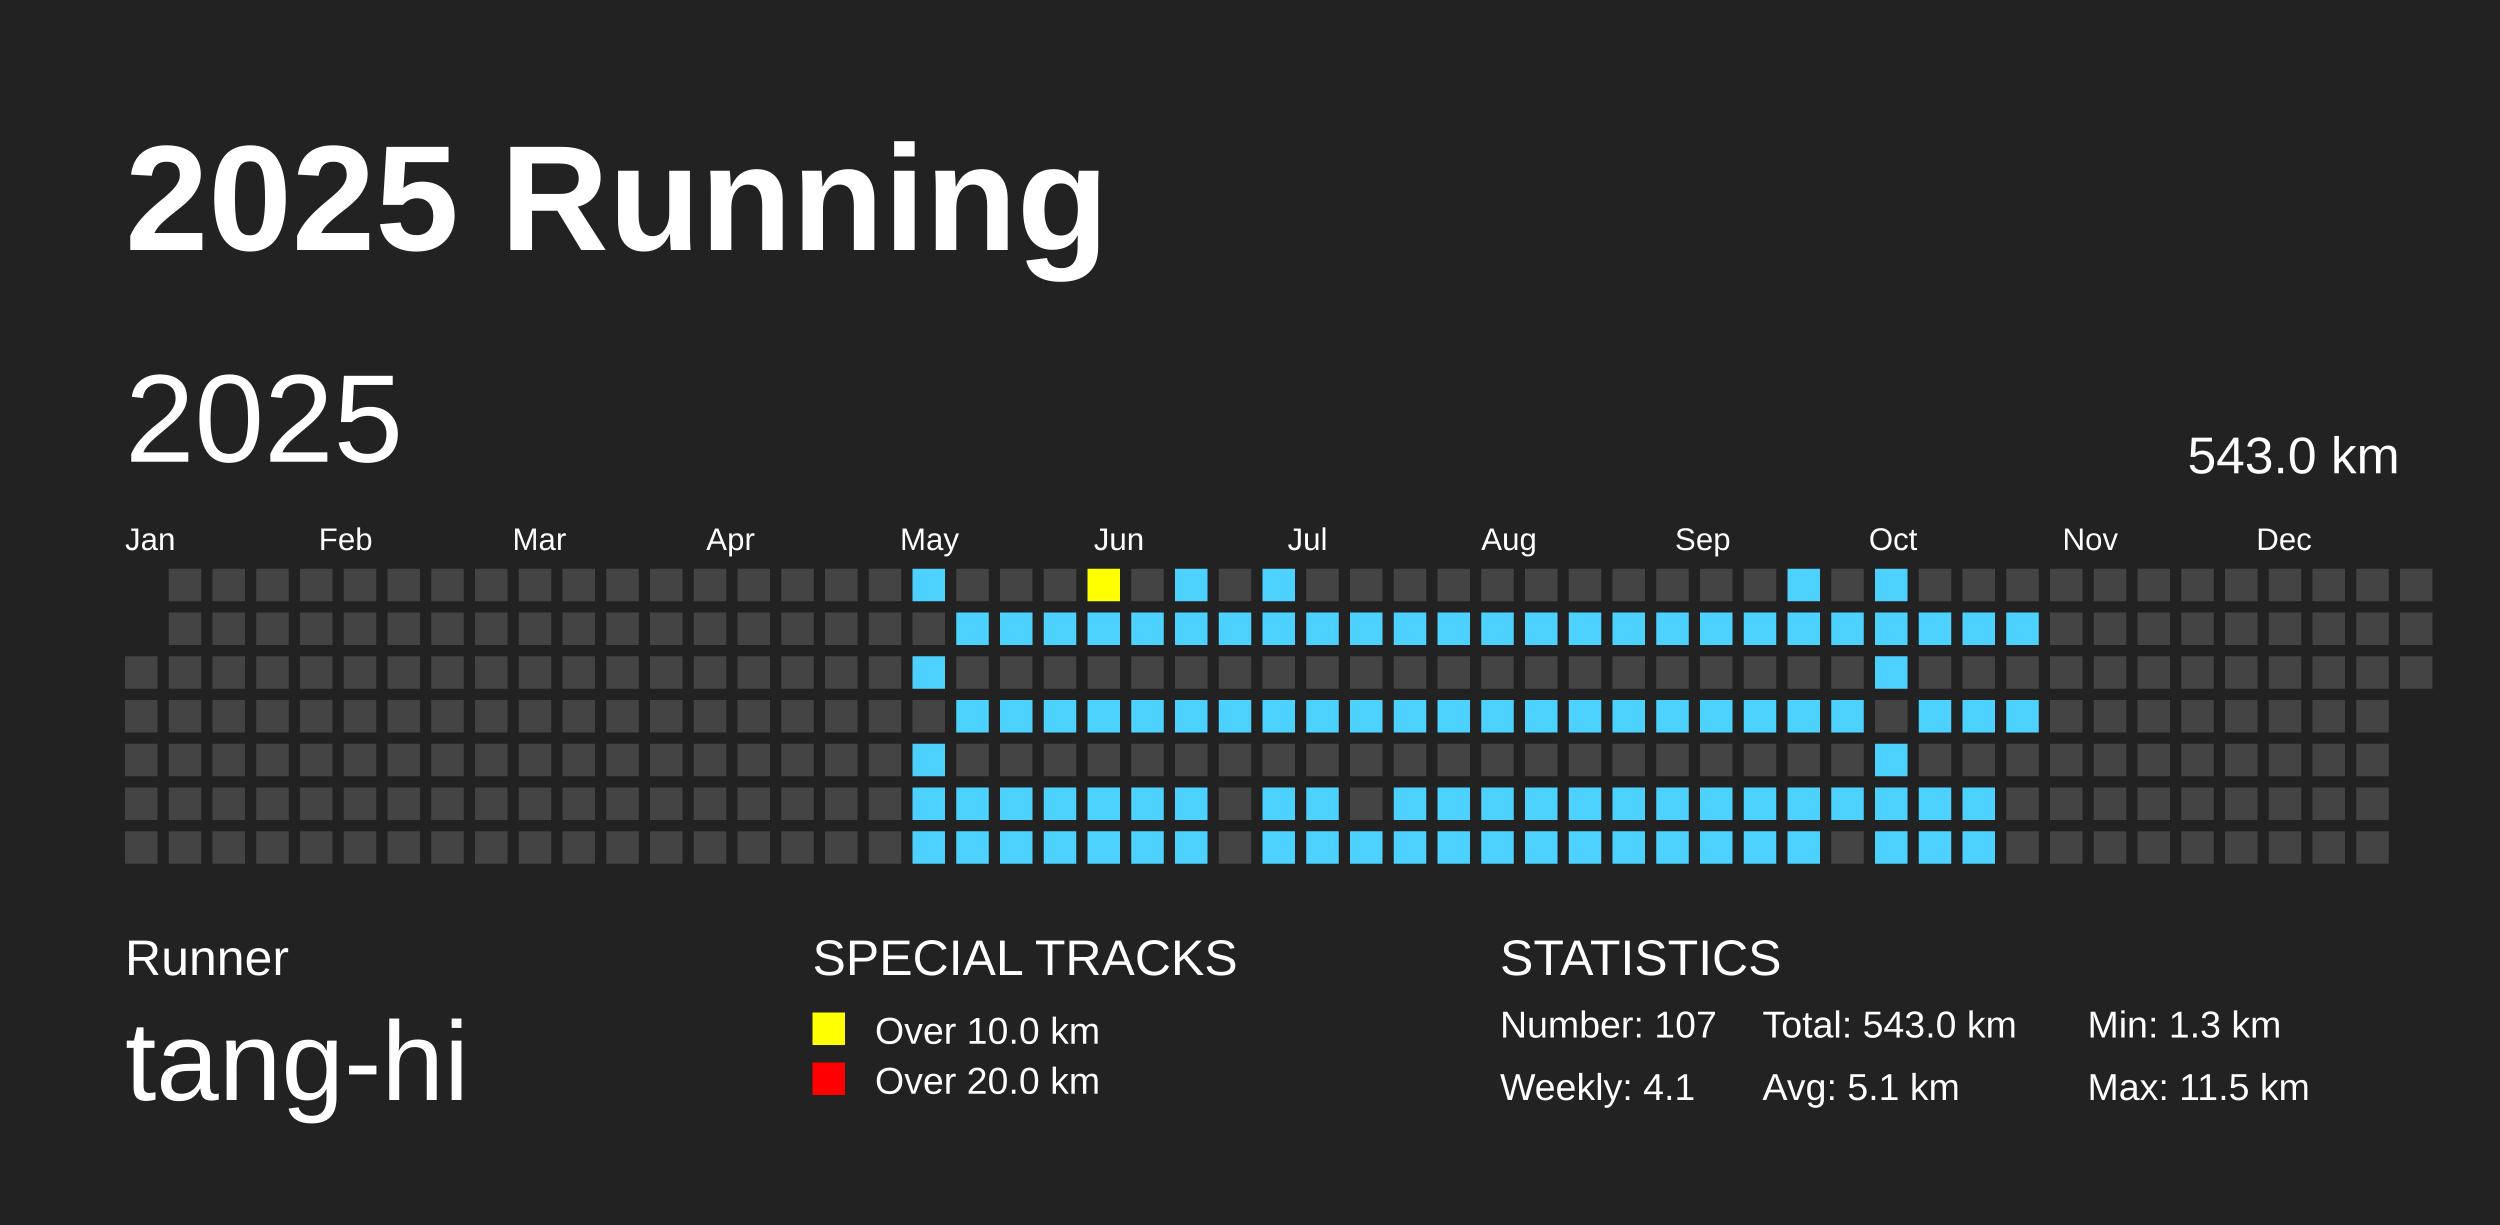
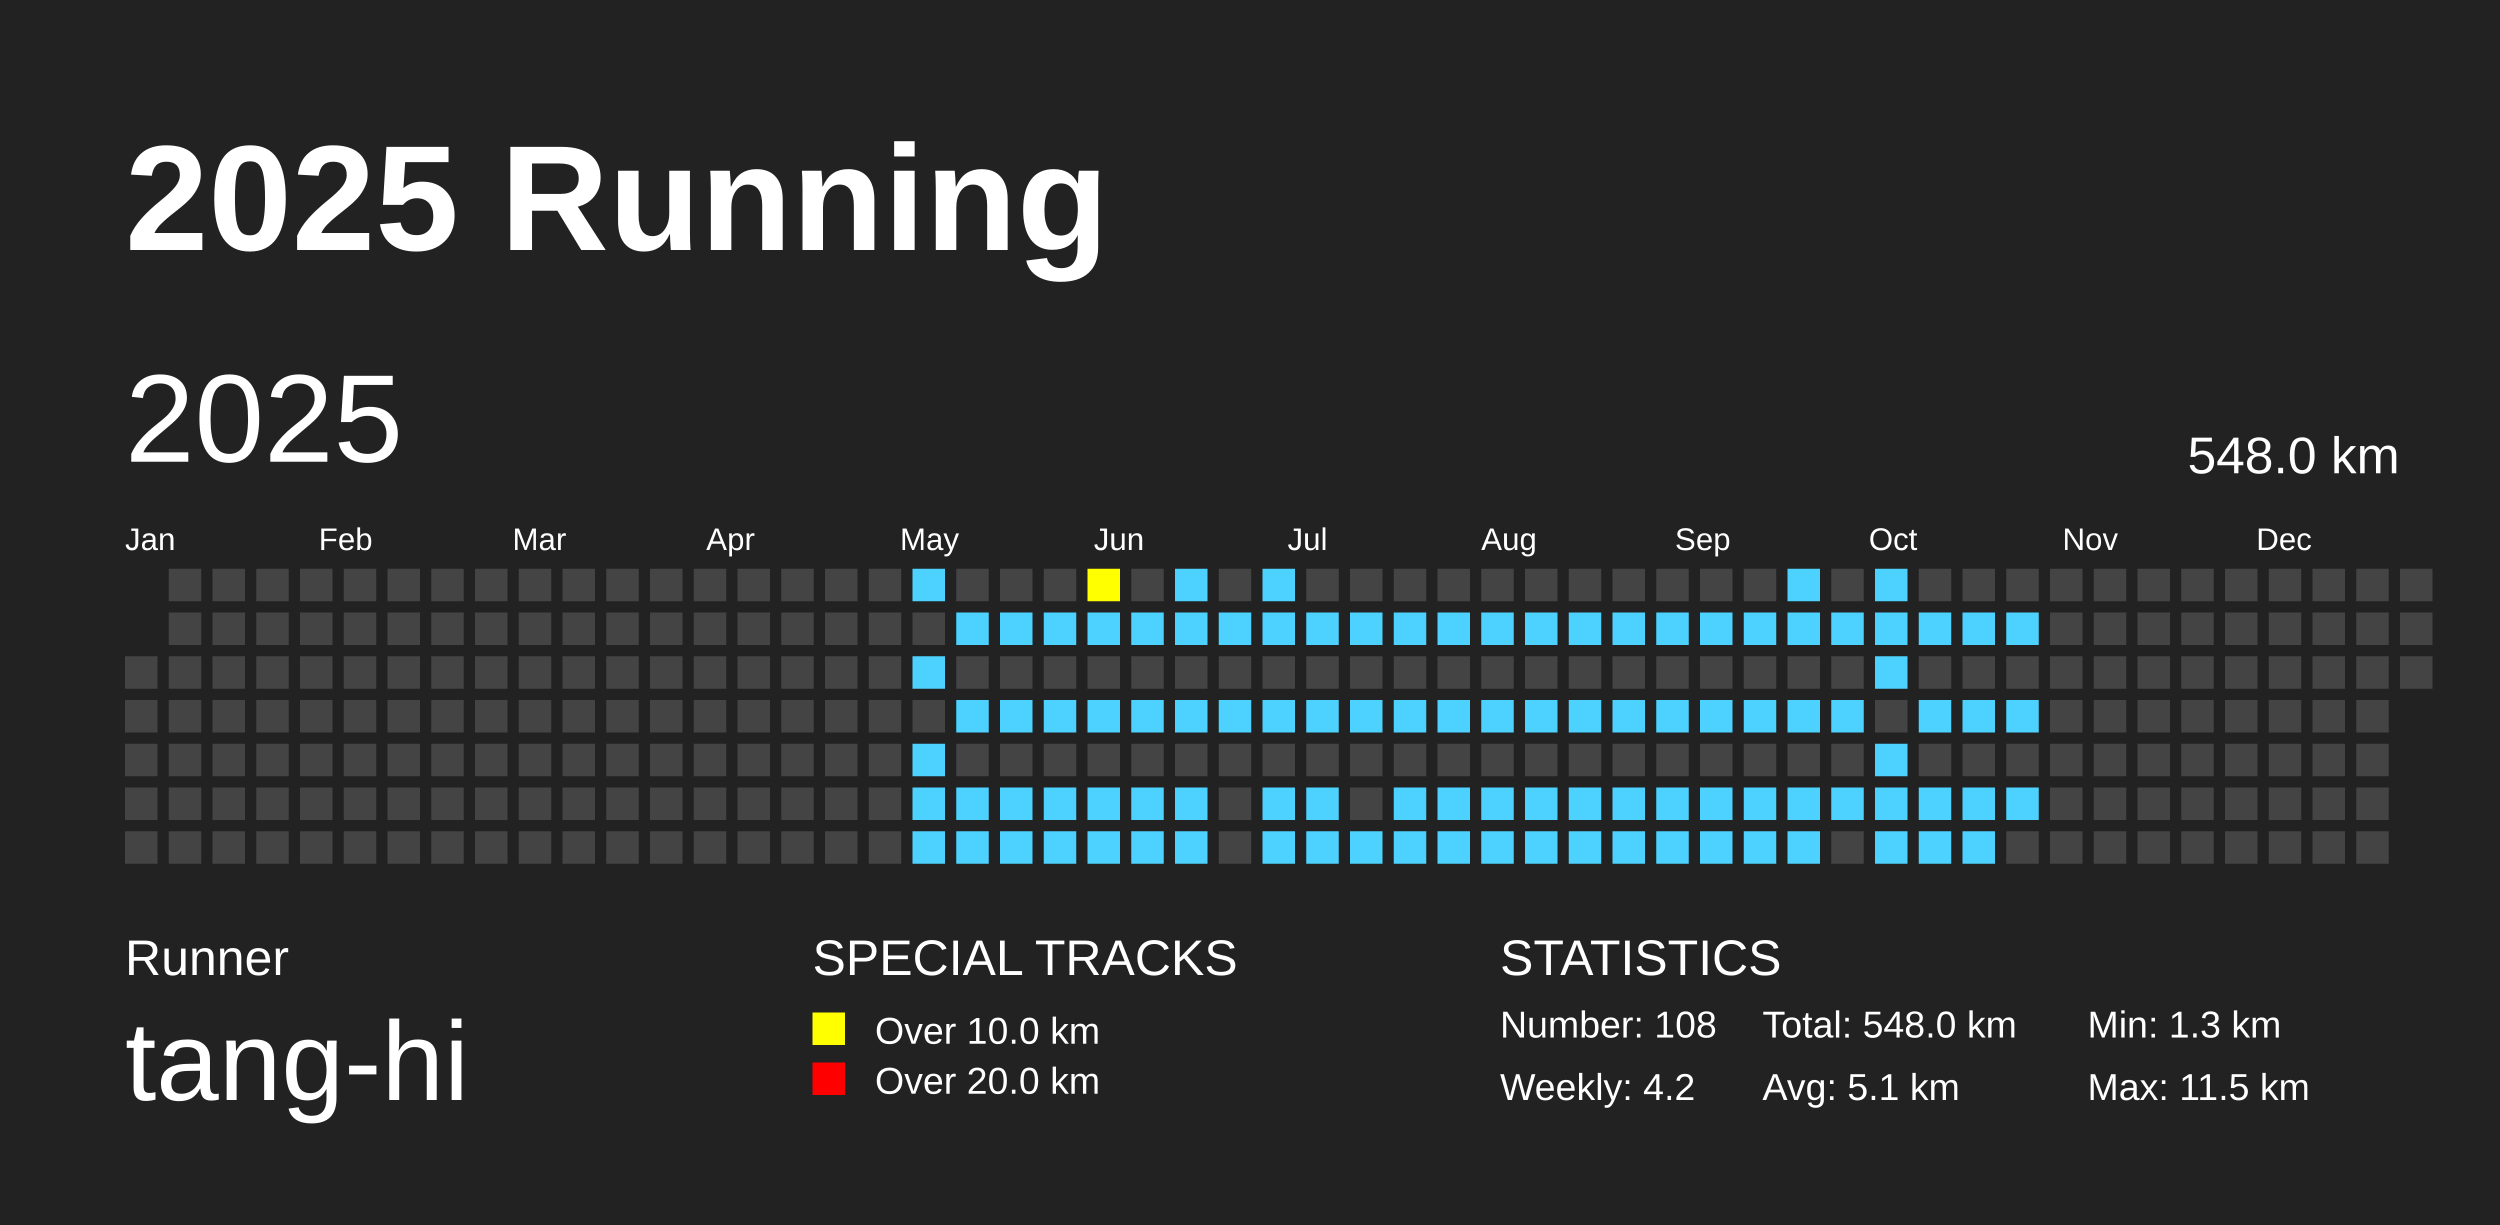
<svg xmlns="http://www.w3.org/2000/svg" baseProfile="full" height="98mm" version="1.1" viewBox="0,0,200,98" width="200mm">
  <defs />
  <rect fill="#222222" height="98" width="200" x="0" y="0" />
  <text fill="#FFFFFF" style="font-size:12px; font-family:Arial; font-weight:bold;" x="10" y="20">2025 Running</text>
  <text fill="#FFFFFF" style="font-size:4px; font-family:Arial" x="10" y="78">Runner</text>
  <text fill="#FFFFFF" style="font-size:9px; font-family:Arial" x="10" y="88">tang-hi</text>
  <text fill="#FFFFFF" style="font-size:4px; font-family:Arial" x="65" y="78">SPECIAL TRACKS</text>
  <rect fill="yellow" height="2.6" width="2.6" x="65" y="81" />
  <text fill="#FFFFFF" style="font-size:3px; font-family:Arial" x="70" y="83.5">Over 10.0 km</text>
  <rect fill="red" height="2.6" width="2.6" x="65" y="85" />
  <text fill="#FFFFFF" style="font-size:3px; font-family:Arial" x="70" y="87.5">Over 20.0 km</text>
  <text fill="#FFFFFF" style="font-size:4px; font-family:Arial" x="120" y="78">STATISTICS</text>
-   <text fill="#FFFFFF" style="font-size:3px; font-family:Arial" x="120" y="83">Number: 107</text>
-   <text fill="#FFFFFF" style="font-size:3px; font-family:Arial" x="120" y="88">Weekly: 4.1</text>
-   <text fill="#FFFFFF" style="font-size:3px; font-family:Arial" x="141" y="83">Total: 543.0 km</text>
+   <text fill="#FFFFFF" style="font-size:3px; font-family:Arial" x="120" y="83">Number: 108</text>
+   <text fill="#FFFFFF" style="font-size:3px; font-family:Arial" x="120" y="88">Weekly: 4.2</text>
+   <text fill="#FFFFFF" style="font-size:3px; font-family:Arial" x="141" y="83">Total: 548.0 km</text>
  <text fill="#FFFFFF" style="font-size:3px; font-family:Arial" x="141" y="88">Avg: 5.1 km</text>
  <text fill="#FFFFFF" style="font-size:3px; font-family:Arial" x="167" y="83">Min: 1.3 km</text>
  <text fill="#FFFFFF" style="font-size:3px; font-family:Arial" x="167" y="88">Max: 11.5 km</text>
  <text dominant-baseline="hanging" fill="#FFFFFF" style="font-size:10.0px; font-family:Arial;" x="10" y="30">2025</text>
-   <text dominant-baseline="hanging" fill="#FFFFFF" style="font-size:4.125px; font-family:Arial;" x="175" y="35">543.0 km</text>
+   <text dominant-baseline="hanging" fill="#FFFFFF" style="font-size:4.125px; font-family:Arial;" x="175" y="35">548.0 km</text>
  <text fill="#FFFFFF" style="font-size:2.5px; font-family:Arial" x="10.0" y="44">Jan</text>
  <text fill="#FFFFFF" style="font-size:2.5px; font-family:Arial" x="25.5" y="44">Feb</text>
  <text fill="#FFFFFF" style="font-size:2.5px; font-family:Arial" x="41.0" y="44">Mar</text>
  <text fill="#FFFFFF" style="font-size:2.5px; font-family:Arial" x="56.5" y="44">Apr</text>
  <text fill="#FFFFFF" style="font-size:2.5px; font-family:Arial" x="72.0" y="44">May</text>
  <text fill="#FFFFFF" style="font-size:2.5px; font-family:Arial" x="87.5" y="44">Jun</text>
  <text fill="#FFFFFF" style="font-size:2.5px; font-family:Arial" x="103.0" y="44">Jul</text>
  <text fill="#FFFFFF" style="font-size:2.5px; font-family:Arial" x="118.5" y="44">Aug</text>
  <text fill="#FFFFFF" style="font-size:2.5px; font-family:Arial" x="134.0" y="44">Sep</text>
  <text fill="#FFFFFF" style="font-size:2.5px; font-family:Arial" x="149.5" y="44">Oct</text>
  <text fill="#FFFFFF" style="font-size:2.5px; font-family:Arial" x="165.0" y="44">Nov</text>
  <text fill="#FFFFFF" style="font-size:2.5px; font-family:Arial" x="180.5" y="44">Dec</text>
  <rect fill="#444444" height="2.6" width="2.6" x="10.0" y="52.5" />
  <rect fill="#444444" height="2.6" width="2.6" x="10.0" y="56.0" />
  <rect fill="#444444" height="2.6" width="2.6" x="10.0" y="59.5" />
  <rect fill="#444444" height="2.6" width="2.6" x="10.0" y="63.0" />
  <rect fill="#444444" height="2.6" width="2.6" x="10.0" y="66.5" />
  <rect fill="#444444" height="2.6" width="2.6" x="13.5" y="45.5" />
  <rect fill="#444444" height="2.6" width="2.6" x="13.5" y="49.0" />
  <rect fill="#444444" height="2.6" width="2.6" x="13.5" y="52.5" />
  <rect fill="#444444" height="2.6" width="2.6" x="13.5" y="56.0" />
  <rect fill="#444444" height="2.6" width="2.6" x="13.5" y="59.5" />
  <rect fill="#444444" height="2.6" width="2.6" x="13.5" y="63.0" />
  <rect fill="#444444" height="2.6" width="2.6" x="13.5" y="66.5" />
  <rect fill="#444444" height="2.6" width="2.6" x="17.0" y="45.5" />
  <rect fill="#444444" height="2.6" width="2.6" x="17.0" y="49.0" />
  <rect fill="#444444" height="2.6" width="2.6" x="17.0" y="52.5" />
  <rect fill="#444444" height="2.6" width="2.6" x="17.0" y="56.0" />
  <rect fill="#444444" height="2.6" width="2.6" x="17.0" y="59.5" />
  <rect fill="#444444" height="2.6" width="2.6" x="17.0" y="63.0" />
  <rect fill="#444444" height="2.6" width="2.6" x="17.0" y="66.5" />
  <rect fill="#444444" height="2.6" width="2.6" x="20.5" y="45.5" />
  <rect fill="#444444" height="2.6" width="2.6" x="20.5" y="49.0" />
  <rect fill="#444444" height="2.6" width="2.6" x="20.5" y="52.5" />
  <rect fill="#444444" height="2.6" width="2.6" x="20.5" y="56.0" />
  <rect fill="#444444" height="2.6" width="2.6" x="20.5" y="59.5" />
  <rect fill="#444444" height="2.6" width="2.6" x="20.5" y="63.0" />
  <rect fill="#444444" height="2.6" width="2.6" x="20.5" y="66.5" />
  <rect fill="#444444" height="2.6" width="2.6" x="24.0" y="45.5" />
  <rect fill="#444444" height="2.6" width="2.6" x="24.0" y="49.0" />
  <rect fill="#444444" height="2.6" width="2.6" x="24.0" y="52.5" />
  <rect fill="#444444" height="2.6" width="2.6" x="24.0" y="56.0" />
  <rect fill="#444444" height="2.6" width="2.6" x="24.0" y="59.5" />
  <rect fill="#444444" height="2.6" width="2.6" x="24.0" y="63.0" />
  <rect fill="#444444" height="2.6" width="2.6" x="24.0" y="66.5" />
  <rect fill="#444444" height="2.6" width="2.6" x="27.5" y="45.5" />
  <rect fill="#444444" height="2.6" width="2.6" x="27.5" y="49.0" />
  <rect fill="#444444" height="2.6" width="2.6" x="27.5" y="52.5" />
  <rect fill="#444444" height="2.6" width="2.6" x="27.5" y="56.0" />
  <rect fill="#444444" height="2.6" width="2.6" x="27.5" y="59.5" />
  <rect fill="#444444" height="2.6" width="2.6" x="27.5" y="63.0" />
  <rect fill="#444444" height="2.6" width="2.6" x="27.5" y="66.5" />
  <rect fill="#444444" height="2.6" width="2.6" x="31.0" y="45.5" />
  <rect fill="#444444" height="2.6" width="2.6" x="31.0" y="49.0" />
  <rect fill="#444444" height="2.6" width="2.6" x="31.0" y="52.5" />
  <rect fill="#444444" height="2.6" width="2.6" x="31.0" y="56.0" />
  <rect fill="#444444" height="2.6" width="2.6" x="31.0" y="59.5" />
  <rect fill="#444444" height="2.6" width="2.6" x="31.0" y="63.0" />
  <rect fill="#444444" height="2.6" width="2.6" x="31.0" y="66.5" />
  <rect fill="#444444" height="2.6" width="2.6" x="34.5" y="45.5" />
  <rect fill="#444444" height="2.6" width="2.6" x="34.5" y="49.0" />
  <rect fill="#444444" height="2.6" width="2.6" x="34.5" y="52.5" />
  <rect fill="#444444" height="2.6" width="2.6" x="34.5" y="56.0" />
  <rect fill="#444444" height="2.6" width="2.6" x="34.5" y="59.5" />
  <rect fill="#444444" height="2.6" width="2.6" x="34.5" y="63.0" />
  <rect fill="#444444" height="2.6" width="2.6" x="34.5" y="66.5" />
  <rect fill="#444444" height="2.6" width="2.6" x="38.0" y="45.5" />
  <rect fill="#444444" height="2.6" width="2.6" x="38.0" y="49.0" />
  <rect fill="#444444" height="2.6" width="2.6" x="38.0" y="52.5" />
  <rect fill="#444444" height="2.6" width="2.6" x="38.0" y="56.0" />
  <rect fill="#444444" height="2.6" width="2.6" x="38.0" y="59.5" />
  <rect fill="#444444" height="2.6" width="2.6" x="38.0" y="63.0" />
  <rect fill="#444444" height="2.6" width="2.6" x="38.0" y="66.5" />
  <rect fill="#444444" height="2.6" width="2.6" x="41.5" y="45.5" />
  <rect fill="#444444" height="2.6" width="2.6" x="41.5" y="49.0" />
  <rect fill="#444444" height="2.6" width="2.6" x="41.5" y="52.5" />
  <rect fill="#444444" height="2.6" width="2.6" x="41.5" y="56.0" />
  <rect fill="#444444" height="2.6" width="2.6" x="41.5" y="59.5" />
  <rect fill="#444444" height="2.6" width="2.6" x="41.5" y="63.0" />
  <rect fill="#444444" height="2.6" width="2.6" x="41.5" y="66.5" />
  <rect fill="#444444" height="2.6" width="2.6" x="45.0" y="45.5" />
  <rect fill="#444444" height="2.6" width="2.6" x="45.0" y="49.0" />
  <rect fill="#444444" height="2.6" width="2.6" x="45.0" y="52.5" />
  <rect fill="#444444" height="2.6" width="2.6" x="45.0" y="56.0" />
  <rect fill="#444444" height="2.6" width="2.6" x="45.0" y="59.5" />
  <rect fill="#444444" height="2.6" width="2.6" x="45.0" y="63.0" />
  <rect fill="#444444" height="2.6" width="2.6" x="45.0" y="66.5" />
  <rect fill="#444444" height="2.6" width="2.6" x="48.5" y="45.5" />
  <rect fill="#444444" height="2.6" width="2.6" x="48.5" y="49.0" />
  <rect fill="#444444" height="2.6" width="2.6" x="48.5" y="52.5" />
  <rect fill="#444444" height="2.6" width="2.6" x="48.5" y="56.0" />
  <rect fill="#444444" height="2.6" width="2.6" x="48.5" y="59.5" />
  <rect fill="#444444" height="2.6" width="2.6" x="48.5" y="63.0" />
  <rect fill="#444444" height="2.6" width="2.6" x="48.5" y="66.5" />
  <rect fill="#444444" height="2.6" width="2.6" x="52.0" y="45.5" />
  <rect fill="#444444" height="2.6" width="2.6" x="52.0" y="49.0" />
  <rect fill="#444444" height="2.6" width="2.6" x="52.0" y="52.5" />
  <rect fill="#444444" height="2.6" width="2.6" x="52.0" y="56.0" />
  <rect fill="#444444" height="2.6" width="2.6" x="52.0" y="59.5" />
  <rect fill="#444444" height="2.6" width="2.6" x="52.0" y="63.0" />
  <rect fill="#444444" height="2.6" width="2.6" x="52.0" y="66.5" />
  <rect fill="#444444" height="2.6" width="2.6" x="55.5" y="45.5" />
  <rect fill="#444444" height="2.6" width="2.6" x="55.5" y="49.0" />
  <rect fill="#444444" height="2.6" width="2.6" x="55.5" y="52.5" />
  <rect fill="#444444" height="2.6" width="2.6" x="55.5" y="56.0" />
  <rect fill="#444444" height="2.6" width="2.6" x="55.5" y="59.5" />
  <rect fill="#444444" height="2.6" width="2.6" x="55.5" y="63.0" />
  <rect fill="#444444" height="2.6" width="2.6" x="55.5" y="66.5" />
  <rect fill="#444444" height="2.6" width="2.6" x="59.0" y="45.5" />
  <rect fill="#444444" height="2.6" width="2.6" x="59.0" y="49.0" />
  <rect fill="#444444" height="2.6" width="2.6" x="59.0" y="52.5" />
  <rect fill="#444444" height="2.6" width="2.6" x="59.0" y="56.0" />
  <rect fill="#444444" height="2.6" width="2.6" x="59.0" y="59.5" />
  <rect fill="#444444" height="2.6" width="2.6" x="59.0" y="63.0" />
  <rect fill="#444444" height="2.6" width="2.6" x="59.0" y="66.5" />
  <rect fill="#444444" height="2.6" width="2.6" x="62.5" y="45.5" />
  <rect fill="#444444" height="2.6" width="2.6" x="62.5" y="49.0" />
  <rect fill="#444444" height="2.6" width="2.6" x="62.5" y="52.5" />
  <rect fill="#444444" height="2.6" width="2.6" x="62.5" y="56.0" />
  <rect fill="#444444" height="2.6" width="2.6" x="62.5" y="59.5" />
  <rect fill="#444444" height="2.6" width="2.6" x="62.5" y="63.0" />
  <rect fill="#444444" height="2.6" width="2.6" x="62.5" y="66.5" />
  <rect fill="#444444" height="2.6" width="2.6" x="66.0" y="45.5" />
  <rect fill="#444444" height="2.6" width="2.6" x="66.0" y="49.0" />
  <rect fill="#444444" height="2.6" width="2.6" x="66.0" y="52.5" />
  <rect fill="#444444" height="2.6" width="2.6" x="66.0" y="56.0" />
  <rect fill="#444444" height="2.6" width="2.6" x="66.0" y="59.5" />
  <rect fill="#444444" height="2.6" width="2.6" x="66.0" y="63.0" />
  <rect fill="#444444" height="2.6" width="2.6" x="66.0" y="66.5" />
  <rect fill="#444444" height="2.6" width="2.6" x="69.5" y="45.5" />
  <rect fill="#444444" height="2.6" width="2.6" x="69.5" y="49.0" />
  <rect fill="#444444" height="2.6" width="2.6" x="69.5" y="52.5" />
  <rect fill="#444444" height="2.6" width="2.6" x="69.5" y="56.0" />
  <rect fill="#444444" height="2.6" width="2.6" x="69.5" y="59.5" />
  <rect fill="#444444" height="2.6" width="2.6" x="69.5" y="63.0" />
  <rect fill="#444444" height="2.6" width="2.6" x="69.5" y="66.5" />
  <rect fill="#4DD2FF" height="2.6" width="2.6" x="73.0" y="45.5" />
  <rect fill="#444444" height="2.6" width="2.6" x="73.0" y="49.0" />
  <rect fill="#4DD2FF" height="2.6" width="2.6" x="73.0" y="52.5" />
  <rect fill="#444444" height="2.6" width="2.6" x="73.0" y="56.0" />
  <rect fill="#4DD2FF" height="2.6" width="2.6" x="73.0" y="59.5" />
  <rect fill="#4DD2FF" height="2.6" width="2.6" x="73.0" y="63.0" />
  <rect fill="#4DD2FF" height="2.6" width="2.6" x="73.0" y="66.5" />
  <rect fill="#444444" height="2.6" width="2.6" x="76.5" y="45.5" />
  <rect fill="#4DD2FF" height="2.6" width="2.6" x="76.5" y="49.0" />
  <rect fill="#444444" height="2.6" width="2.6" x="76.5" y="52.5" />
  <rect fill="#4DD2FF" height="2.6" width="2.6" x="76.5" y="56.0" />
  <rect fill="#444444" height="2.6" width="2.6" x="76.5" y="59.5" />
  <rect fill="#4DD2FF" height="2.6" width="2.6" x="76.5" y="63.0" />
  <rect fill="#4DD2FF" height="2.6" width="2.6" x="76.5" y="66.5" />
  <rect fill="#444444" height="2.6" width="2.6" x="80.0" y="45.5" />
  <rect fill="#4DD2FF" height="2.6" width="2.6" x="80.0" y="49.0" />
  <rect fill="#444444" height="2.6" width="2.6" x="80.0" y="52.5" />
  <rect fill="#4DD2FF" height="2.6" width="2.6" x="80.0" y="56.0" />
  <rect fill="#444444" height="2.6" width="2.6" x="80.0" y="59.5" />
  <rect fill="#4DD2FF" height="2.6" width="2.6" x="80.0" y="63.0" />
  <rect fill="#4DD2FF" height="2.6" width="2.6" x="80.0" y="66.5" />
  <rect fill="#444444" height="2.6" width="2.6" x="83.5" y="45.5" />
  <rect fill="#4DD2FF" height="2.6" width="2.6" x="83.5" y="49.0" />
  <rect fill="#444444" height="2.6" width="2.6" x="83.5" y="52.5" />
  <rect fill="#4DD2FF" height="2.6" width="2.6" x="83.5" y="56.0" />
  <rect fill="#444444" height="2.6" width="2.6" x="83.5" y="59.5" />
  <rect fill="#4DD2FF" height="2.6" width="2.6" x="83.5" y="63.0" />
  <rect fill="#4DD2FF" height="2.6" width="2.6" x="83.5" y="66.5" />
  <rect fill="yellow" height="2.6" width="2.6" x="87.0" y="45.5" />
  <rect fill="#4DD2FF" height="2.6" width="2.6" x="87.0" y="49.0" />
  <rect fill="#444444" height="2.6" width="2.6" x="87.0" y="52.5" />
  <rect fill="#4DD2FF" height="2.6" width="2.6" x="87.0" y="56.0" />
  <rect fill="#444444" height="2.6" width="2.6" x="87.0" y="59.5" />
  <rect fill="#4DD2FF" height="2.6" width="2.6" x="87.0" y="63.0" />
  <rect fill="#4DD2FF" height="2.6" width="2.6" x="87.0" y="66.5" />
  <rect fill="#444444" height="2.6" width="2.6" x="90.5" y="45.5" />
  <rect fill="#4DD2FF" height="2.6" width="2.6" x="90.5" y="49.0" />
  <rect fill="#444444" height="2.6" width="2.6" x="90.5" y="52.5" />
  <rect fill="#4DD2FF" height="2.6" width="2.6" x="90.5" y="56.0" />
  <rect fill="#444444" height="2.6" width="2.6" x="90.5" y="59.5" />
  <rect fill="#4DD2FF" height="2.6" width="2.6" x="90.5" y="63.0" />
  <rect fill="#4DD2FF" height="2.6" width="2.6" x="90.5" y="66.5" />
  <rect fill="#4DD2FF" height="2.6" width="2.6" x="94.0" y="45.5" />
  <rect fill="#4DD2FF" height="2.6" width="2.6" x="94.0" y="49.0" />
  <rect fill="#444444" height="2.6" width="2.6" x="94.0" y="52.5" />
  <rect fill="#4DD2FF" height="2.6" width="2.6" x="94.0" y="56.0" />
  <rect fill="#444444" height="2.6" width="2.6" x="94.0" y="59.5" />
  <rect fill="#4DD2FF" height="2.6" width="2.6" x="94.0" y="63.0" />
  <rect fill="#4DD2FF" height="2.6" width="2.6" x="94.0" y="66.5" />
  <rect fill="#444444" height="2.6" width="2.6" x="97.5" y="45.5" />
  <rect fill="#4DD2FF" height="2.6" width="2.6" x="97.5" y="49.0" />
  <rect fill="#444444" height="2.6" width="2.6" x="97.5" y="52.5" />
  <rect fill="#4DD2FF" height="2.6" width="2.6" x="97.5" y="56.0" />
  <rect fill="#444444" height="2.6" width="2.6" x="97.5" y="59.5" />
  <rect fill="#444444" height="2.6" width="2.6" x="97.5" y="63.0" />
  <rect fill="#444444" height="2.6" width="2.6" x="97.5" y="66.5" />
  <rect fill="#4DD2FF" height="2.6" width="2.6" x="101.0" y="45.5" />
  <rect fill="#4DD2FF" height="2.6" width="2.6" x="101.0" y="49.0" />
  <rect fill="#444444" height="2.6" width="2.6" x="101.0" y="52.5" />
  <rect fill="#4DD2FF" height="2.6" width="2.6" x="101.0" y="56.0" />
  <rect fill="#444444" height="2.6" width="2.6" x="101.0" y="59.5" />
  <rect fill="#4DD2FF" height="2.6" width="2.6" x="101.0" y="63.0" />
  <rect fill="#4DD2FF" height="2.6" width="2.6" x="101.0" y="66.5" />
  <rect fill="#444444" height="2.6" width="2.6" x="104.5" y="45.5" />
  <rect fill="#4DD2FF" height="2.6" width="2.6" x="104.5" y="49.0" />
  <rect fill="#444444" height="2.6" width="2.6" x="104.5" y="52.5" />
  <rect fill="#4DD2FF" height="2.6" width="2.6" x="104.5" y="56.0" />
  <rect fill="#444444" height="2.6" width="2.6" x="104.5" y="59.5" />
  <rect fill="#4DD2FF" height="2.6" width="2.6" x="104.5" y="63.0" />
  <rect fill="#4DD2FF" height="2.6" width="2.6" x="104.5" y="66.5" />
  <rect fill="#444444" height="2.6" width="2.6" x="108.0" y="45.5" />
  <rect fill="#4DD2FF" height="2.6" width="2.6" x="108.0" y="49.0" />
  <rect fill="#444444" height="2.6" width="2.6" x="108.0" y="52.5" />
  <rect fill="#4DD2FF" height="2.6" width="2.6" x="108.0" y="56.0" />
  <rect fill="#444444" height="2.6" width="2.6" x="108.0" y="59.5" />
  <rect fill="#444444" height="2.6" width="2.6" x="108.0" y="63.0" />
  <rect fill="#4DD2FF" height="2.6" width="2.6" x="108.0" y="66.5" />
  <rect fill="#444444" height="2.6" width="2.6" x="111.5" y="45.5" />
  <rect fill="#4DD2FF" height="2.6" width="2.6" x="111.5" y="49.0" />
  <rect fill="#444444" height="2.6" width="2.6" x="111.5" y="52.5" />
  <rect fill="#4DD2FF" height="2.6" width="2.6" x="111.5" y="56.0" />
  <rect fill="#444444" height="2.6" width="2.6" x="111.5" y="59.5" />
  <rect fill="#4DD2FF" height="2.6" width="2.6" x="111.5" y="63.0" />
  <rect fill="#4DD2FF" height="2.6" width="2.6" x="111.5" y="66.5" />
  <rect fill="#444444" height="2.6" width="2.6" x="115.0" y="45.5" />
  <rect fill="#4DD2FF" height="2.6" width="2.6" x="115.0" y="49.0" />
  <rect fill="#444444" height="2.6" width="2.6" x="115.0" y="52.5" />
  <rect fill="#4DD2FF" height="2.6" width="2.6" x="115.0" y="56.0" />
  <rect fill="#444444" height="2.6" width="2.6" x="115.0" y="59.5" />
  <rect fill="#4DD2FF" height="2.6" width="2.6" x="115.0" y="63.0" />
  <rect fill="#4DD2FF" height="2.6" width="2.6" x="115.0" y="66.5" />
  <rect fill="#444444" height="2.6" width="2.6" x="118.5" y="45.5" />
  <rect fill="#4DD2FF" height="2.6" width="2.6" x="118.5" y="49.0" />
  <rect fill="#444444" height="2.6" width="2.6" x="118.5" y="52.5" />
  <rect fill="#4DD2FF" height="2.6" width="2.6" x="118.5" y="56.0" />
  <rect fill="#444444" height="2.6" width="2.6" x="118.5" y="59.5" />
  <rect fill="#4DD2FF" height="2.6" width="2.6" x="118.5" y="63.0" />
  <rect fill="#4DD2FF" height="2.6" width="2.6" x="118.5" y="66.5" />
  <rect fill="#444444" height="2.6" width="2.6" x="122.0" y="45.5" />
  <rect fill="#4DD2FF" height="2.6" width="2.6" x="122.0" y="49.0" />
  <rect fill="#444444" height="2.6" width="2.6" x="122.0" y="52.5" />
  <rect fill="#4DD2FF" height="2.6" width="2.6" x="122.0" y="56.0" />
  <rect fill="#444444" height="2.6" width="2.6" x="122.0" y="59.5" />
  <rect fill="#4DD2FF" height="2.6" width="2.6" x="122.0" y="63.0" />
  <rect fill="#4DD2FF" height="2.6" width="2.6" x="122.0" y="66.5" />
  <rect fill="#444444" height="2.6" width="2.6" x="125.5" y="45.5" />
  <rect fill="#4DD2FF" height="2.6" width="2.6" x="125.5" y="49.0" />
  <rect fill="#444444" height="2.6" width="2.6" x="125.5" y="52.5" />
  <rect fill="#4DD2FF" height="2.6" width="2.6" x="125.5" y="56.0" />
  <rect fill="#444444" height="2.6" width="2.6" x="125.5" y="59.5" />
  <rect fill="#4DD2FF" height="2.6" width="2.6" x="125.5" y="63.0" />
  <rect fill="#4DD2FF" height="2.6" width="2.6" x="125.5" y="66.5" />
  <rect fill="#444444" height="2.6" width="2.6" x="129.0" y="45.5" />
  <rect fill="#4DD2FF" height="2.6" width="2.6" x="129.0" y="49.0" />
  <rect fill="#444444" height="2.6" width="2.6" x="129.0" y="52.5" />
  <rect fill="#4DD2FF" height="2.6" width="2.6" x="129.0" y="56.0" />
  <rect fill="#444444" height="2.6" width="2.6" x="129.0" y="59.5" />
  <rect fill="#4DD2FF" height="2.6" width="2.6" x="129.0" y="63.0" />
  <rect fill="#4DD2FF" height="2.6" width="2.6" x="129.0" y="66.5" />
  <rect fill="#444444" height="2.6" width="2.6" x="132.5" y="45.5" />
  <rect fill="#4DD2FF" height="2.6" width="2.6" x="132.5" y="49.0" />
  <rect fill="#444444" height="2.6" width="2.6" x="132.5" y="52.5" />
  <rect fill="#4DD2FF" height="2.6" width="2.6" x="132.5" y="56.0" />
  <rect fill="#444444" height="2.6" width="2.6" x="132.5" y="59.5" />
  <rect fill="#4DD2FF" height="2.6" width="2.6" x="132.5" y="63.0" />
  <rect fill="#4DD2FF" height="2.6" width="2.6" x="132.5" y="66.5" />
  <rect fill="#444444" height="2.6" width="2.6" x="136.0" y="45.5" />
  <rect fill="#4DD2FF" height="2.6" width="2.6" x="136.0" y="49.0" />
  <rect fill="#444444" height="2.6" width="2.6" x="136.0" y="52.5" />
  <rect fill="#4DD2FF" height="2.6" width="2.6" x="136.0" y="56.0" />
  <rect fill="#444444" height="2.6" width="2.6" x="136.0" y="59.5" />
  <rect fill="#4DD2FF" height="2.6" width="2.6" x="136.0" y="63.0" />
  <rect fill="#4DD2FF" height="2.6" width="2.6" x="136.0" y="66.5" />
  <rect fill="#444444" height="2.6" width="2.6" x="139.5" y="45.5" />
  <rect fill="#4DD2FF" height="2.6" width="2.6" x="139.5" y="49.0" />
  <rect fill="#444444" height="2.6" width="2.6" x="139.5" y="52.5" />
  <rect fill="#4DD2FF" height="2.6" width="2.6" x="139.5" y="56.0" />
  <rect fill="#444444" height="2.6" width="2.6" x="139.5" y="59.5" />
  <rect fill="#4DD2FF" height="2.6" width="2.6" x="139.5" y="63.0" />
  <rect fill="#4DD2FF" height="2.6" width="2.6" x="139.5" y="66.5" />
  <rect fill="#4DD2FF" height="2.6" width="2.6" x="143.0" y="45.5" />
  <rect fill="#4DD2FF" height="2.6" width="2.6" x="143.0" y="49.0" />
  <rect fill="#444444" height="2.6" width="2.6" x="143.0" y="52.5" />
  <rect fill="#4DD2FF" height="2.6" width="2.6" x="143.0" y="56.0" />
  <rect fill="#444444" height="2.6" width="2.6" x="143.0" y="59.5" />
  <rect fill="#4DD2FF" height="2.6" width="2.6" x="143.0" y="63.0" />
  <rect fill="#4DD2FF" height="2.6" width="2.6" x="143.0" y="66.5" />
  <rect fill="#444444" height="2.6" width="2.6" x="146.5" y="45.5" />
  <rect fill="#4DD2FF" height="2.6" width="2.6" x="146.5" y="49.0" />
  <rect fill="#444444" height="2.6" width="2.6" x="146.5" y="52.5" />
  <rect fill="#4DD2FF" height="2.6" width="2.6" x="146.5" y="56.0" />
  <rect fill="#444444" height="2.6" width="2.6" x="146.5" y="59.5" />
  <rect fill="#4DD2FF" height="2.6" width="2.6" x="146.5" y="63.0" />
  <rect fill="#444444" height="2.6" width="2.6" x="146.5" y="66.5" />
  <rect fill="#4DD2FF" height="2.6" width="2.6" x="150.0" y="45.5" />
  <rect fill="#4DD2FF" height="2.6" width="2.6" x="150.0" y="49.0" />
  <rect fill="#4DD2FF" height="2.6" width="2.6" x="150.0" y="52.5" />
  <rect fill="#444444" height="2.6" width="2.6" x="150.0" y="56.0" />
  <rect fill="#4DD2FF" height="2.6" width="2.6" x="150.0" y="59.5" />
  <rect fill="#4DD2FF" height="2.6" width="2.6" x="150.0" y="63.0" />
  <rect fill="#4DD2FF" height="2.6" width="2.6" x="150.0" y="66.5" />
  <rect fill="#444444" height="2.6" width="2.6" x="153.5" y="45.5" />
  <rect fill="#4DD2FF" height="2.6" width="2.6" x="153.5" y="49.0" />
  <rect fill="#444444" height="2.6" width="2.6" x="153.5" y="52.5" />
  <rect fill="#4DD2FF" height="2.6" width="2.6" x="153.5" y="56.0" />
  <rect fill="#444444" height="2.6" width="2.6" x="153.5" y="59.5" />
  <rect fill="#4DD2FF" height="2.6" width="2.6" x="153.5" y="63.0" />
  <rect fill="#4DD2FF" height="2.6" width="2.6" x="153.5" y="66.5" />
  <rect fill="#444444" height="2.6" width="2.6" x="157.0" y="45.5" />
  <rect fill="#4DD2FF" height="2.6" width="2.6" x="157.0" y="49.0" />
  <rect fill="#444444" height="2.6" width="2.6" x="157.0" y="52.5" />
  <rect fill="#4DD2FF" height="2.6" width="2.6" x="157.0" y="56.0" />
  <rect fill="#444444" height="2.6" width="2.6" x="157.0" y="59.5" />
  <rect fill="#4DD2FF" height="2.6" width="2.6" x="157.0" y="63.0" />
  <rect fill="#4DD2FF" height="2.6" width="2.6" x="157.0" y="66.5" />
  <rect fill="#444444" height="2.6" width="2.6" x="160.5" y="45.5" />
  <rect fill="#4DD2FF" height="2.6" width="2.6" x="160.5" y="49.0" />
  <rect fill="#444444" height="2.6" width="2.6" x="160.5" y="52.5" />
  <rect fill="#4DD2FF" height="2.6" width="2.6" x="160.5" y="56.0" />
  <rect fill="#444444" height="2.6" width="2.6" x="160.5" y="59.5" />
-   <rect fill="#444444" height="2.6" width="2.6" x="160.5" y="63.0" />
+   <rect fill="#4DD2FF" height="2.6" width="2.6" x="160.5" y="63.0" />
  <rect fill="#444444" height="2.6" width="2.6" x="160.5" y="66.5" />
  <rect fill="#444444" height="2.6" width="2.6" x="164.0" y="45.5" />
  <rect fill="#444444" height="2.6" width="2.6" x="164.0" y="49.0" />
  <rect fill="#444444" height="2.6" width="2.6" x="164.0" y="52.5" />
  <rect fill="#444444" height="2.6" width="2.6" x="164.0" y="56.0" />
  <rect fill="#444444" height="2.6" width="2.6" x="164.0" y="59.5" />
  <rect fill="#444444" height="2.6" width="2.6" x="164.0" y="63.0" />
  <rect fill="#444444" height="2.6" width="2.6" x="164.0" y="66.5" />
  <rect fill="#444444" height="2.6" width="2.6" x="167.5" y="45.5" />
  <rect fill="#444444" height="2.6" width="2.6" x="167.5" y="49.0" />
  <rect fill="#444444" height="2.6" width="2.6" x="167.5" y="52.5" />
  <rect fill="#444444" height="2.6" width="2.6" x="167.5" y="56.0" />
  <rect fill="#444444" height="2.6" width="2.6" x="167.5" y="59.5" />
  <rect fill="#444444" height="2.6" width="2.6" x="167.5" y="63.0" />
  <rect fill="#444444" height="2.6" width="2.6" x="167.5" y="66.5" />
  <rect fill="#444444" height="2.6" width="2.6" x="171.0" y="45.5" />
  <rect fill="#444444" height="2.6" width="2.6" x="171.0" y="49.0" />
  <rect fill="#444444" height="2.6" width="2.6" x="171.0" y="52.5" />
  <rect fill="#444444" height="2.6" width="2.6" x="171.0" y="56.0" />
  <rect fill="#444444" height="2.6" width="2.6" x="171.0" y="59.5" />
  <rect fill="#444444" height="2.6" width="2.6" x="171.0" y="63.0" />
  <rect fill="#444444" height="2.6" width="2.6" x="171.0" y="66.5" />
  <rect fill="#444444" height="2.6" width="2.6" x="174.5" y="45.5" />
  <rect fill="#444444" height="2.6" width="2.6" x="174.5" y="49.0" />
  <rect fill="#444444" height="2.6" width="2.6" x="174.5" y="52.5" />
  <rect fill="#444444" height="2.6" width="2.6" x="174.5" y="56.0" />
  <rect fill="#444444" height="2.6" width="2.6" x="174.5" y="59.5" />
  <rect fill="#444444" height="2.6" width="2.6" x="174.5" y="63.0" />
  <rect fill="#444444" height="2.6" width="2.6" x="174.5" y="66.5" />
  <rect fill="#444444" height="2.6" width="2.6" x="178.0" y="45.5" />
  <rect fill="#444444" height="2.6" width="2.6" x="178.0" y="49.0" />
  <rect fill="#444444" height="2.6" width="2.6" x="178.0" y="52.5" />
  <rect fill="#444444" height="2.6" width="2.6" x="178.0" y="56.0" />
  <rect fill="#444444" height="2.6" width="2.6" x="178.0" y="59.5" />
  <rect fill="#444444" height="2.6" width="2.6" x="178.0" y="63.0" />
  <rect fill="#444444" height="2.6" width="2.6" x="178.0" y="66.5" />
  <rect fill="#444444" height="2.6" width="2.6" x="181.5" y="45.5" />
  <rect fill="#444444" height="2.6" width="2.6" x="181.5" y="49.0" />
  <rect fill="#444444" height="2.6" width="2.6" x="181.5" y="52.5" />
  <rect fill="#444444" height="2.6" width="2.6" x="181.5" y="56.0" />
  <rect fill="#444444" height="2.6" width="2.6" x="181.5" y="59.5" />
  <rect fill="#444444" height="2.6" width="2.6" x="181.5" y="63.0" />
  <rect fill="#444444" height="2.6" width="2.6" x="181.5" y="66.5" />
  <rect fill="#444444" height="2.6" width="2.6" x="185.0" y="45.5" />
  <rect fill="#444444" height="2.6" width="2.6" x="185.0" y="49.0" />
  <rect fill="#444444" height="2.6" width="2.6" x="185.0" y="52.5" />
  <rect fill="#444444" height="2.6" width="2.6" x="185.0" y="56.0" />
  <rect fill="#444444" height="2.6" width="2.6" x="185.0" y="59.5" />
  <rect fill="#444444" height="2.6" width="2.6" x="185.0" y="63.0" />
  <rect fill="#444444" height="2.6" width="2.6" x="185.0" y="66.5" />
  <rect fill="#444444" height="2.6" width="2.6" x="188.5" y="45.5" />
  <rect fill="#444444" height="2.6" width="2.6" x="188.5" y="49.0" />
  <rect fill="#444444" height="2.6" width="2.6" x="188.5" y="52.5" />
  <rect fill="#444444" height="2.6" width="2.6" x="188.5" y="56.0" />
  <rect fill="#444444" height="2.6" width="2.6" x="188.5" y="59.5" />
  <rect fill="#444444" height="2.6" width="2.6" x="188.5" y="63.0" />
  <rect fill="#444444" height="2.6" width="2.6" x="188.5" y="66.5" />
  <rect fill="#444444" height="2.6" width="2.6" x="192.0" y="45.5" />
  <rect fill="#444444" height="2.6" width="2.6" x="192.0" y="49.0" />
  <rect fill="#444444" height="2.6" width="2.6" x="192.0" y="52.5" />
</svg>
